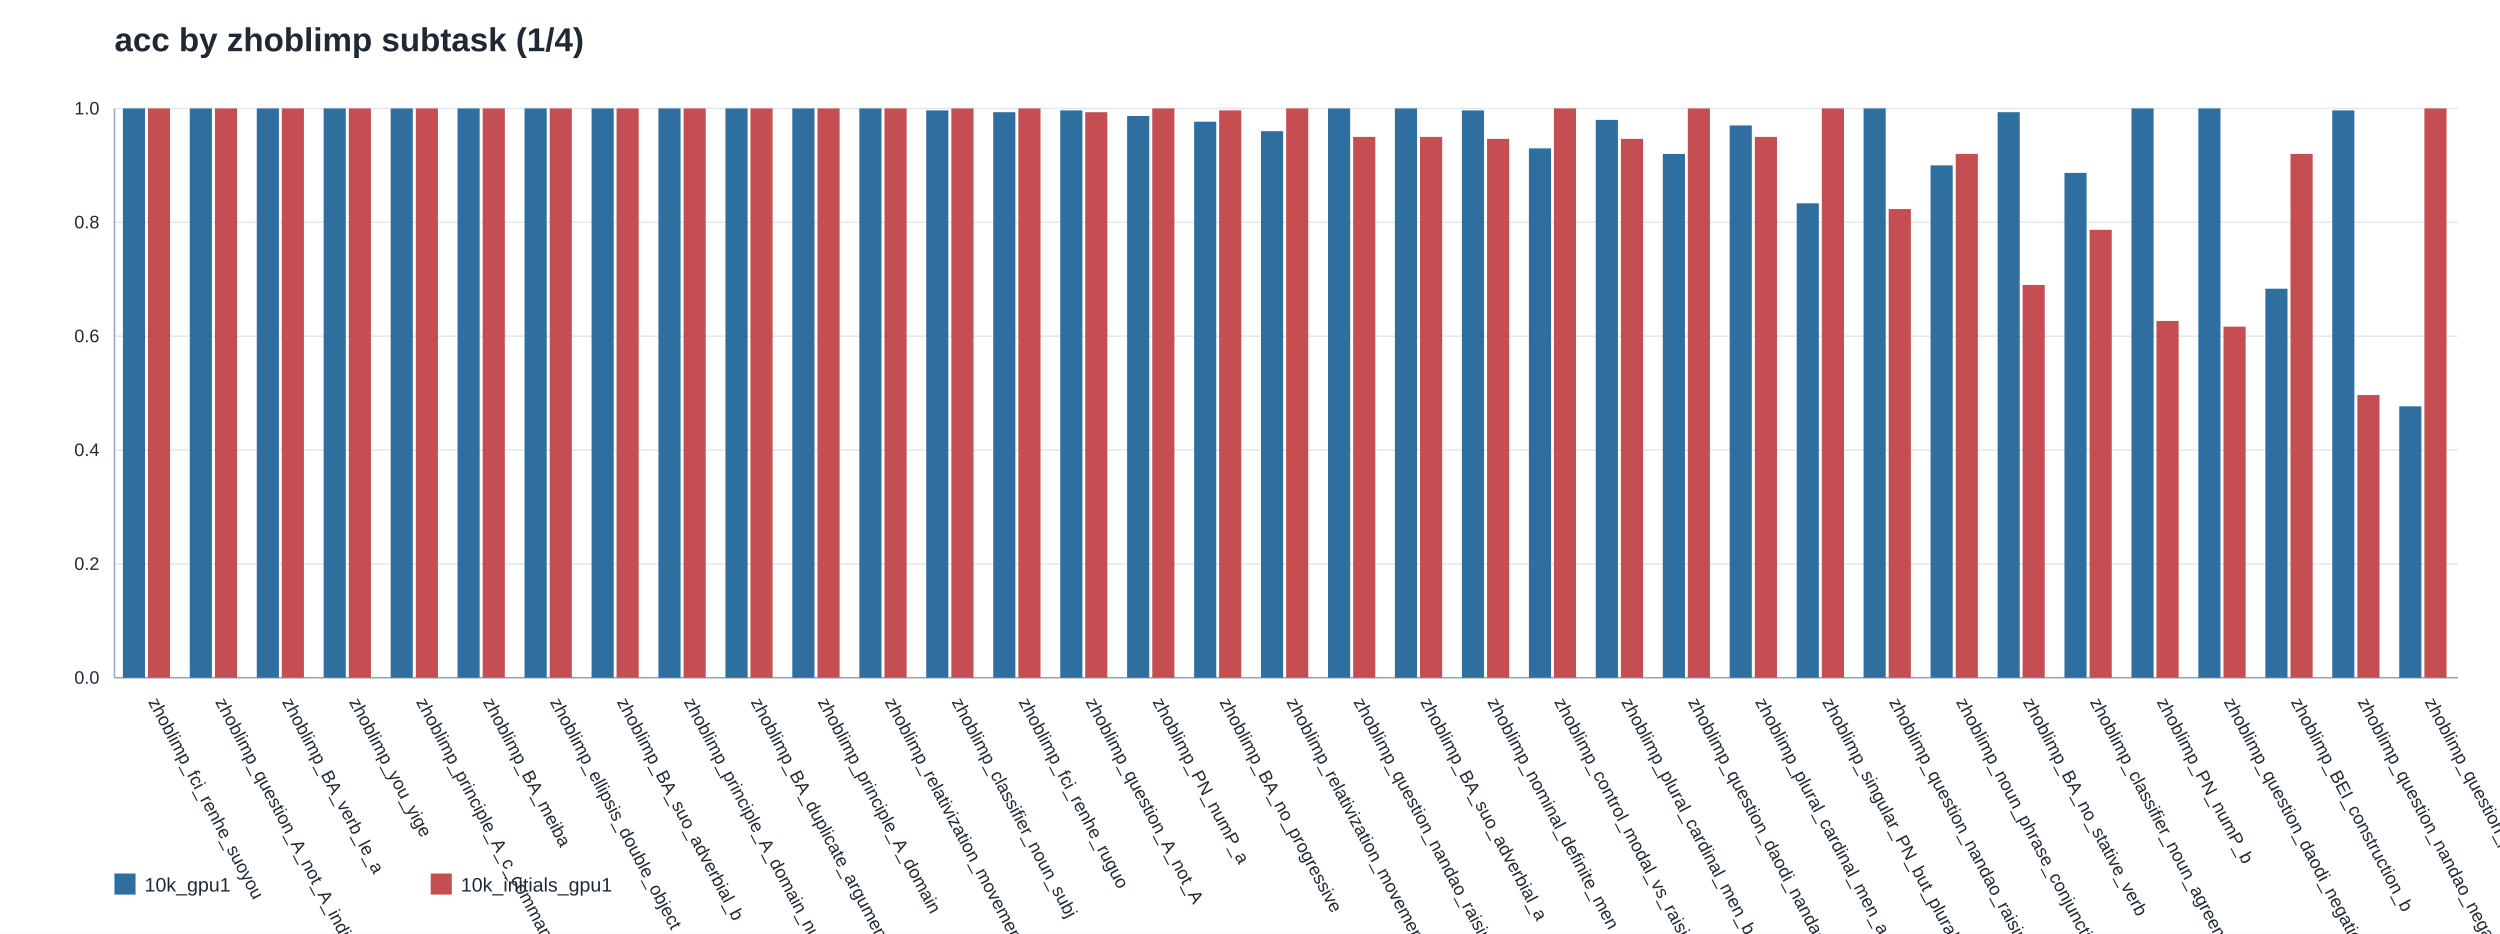
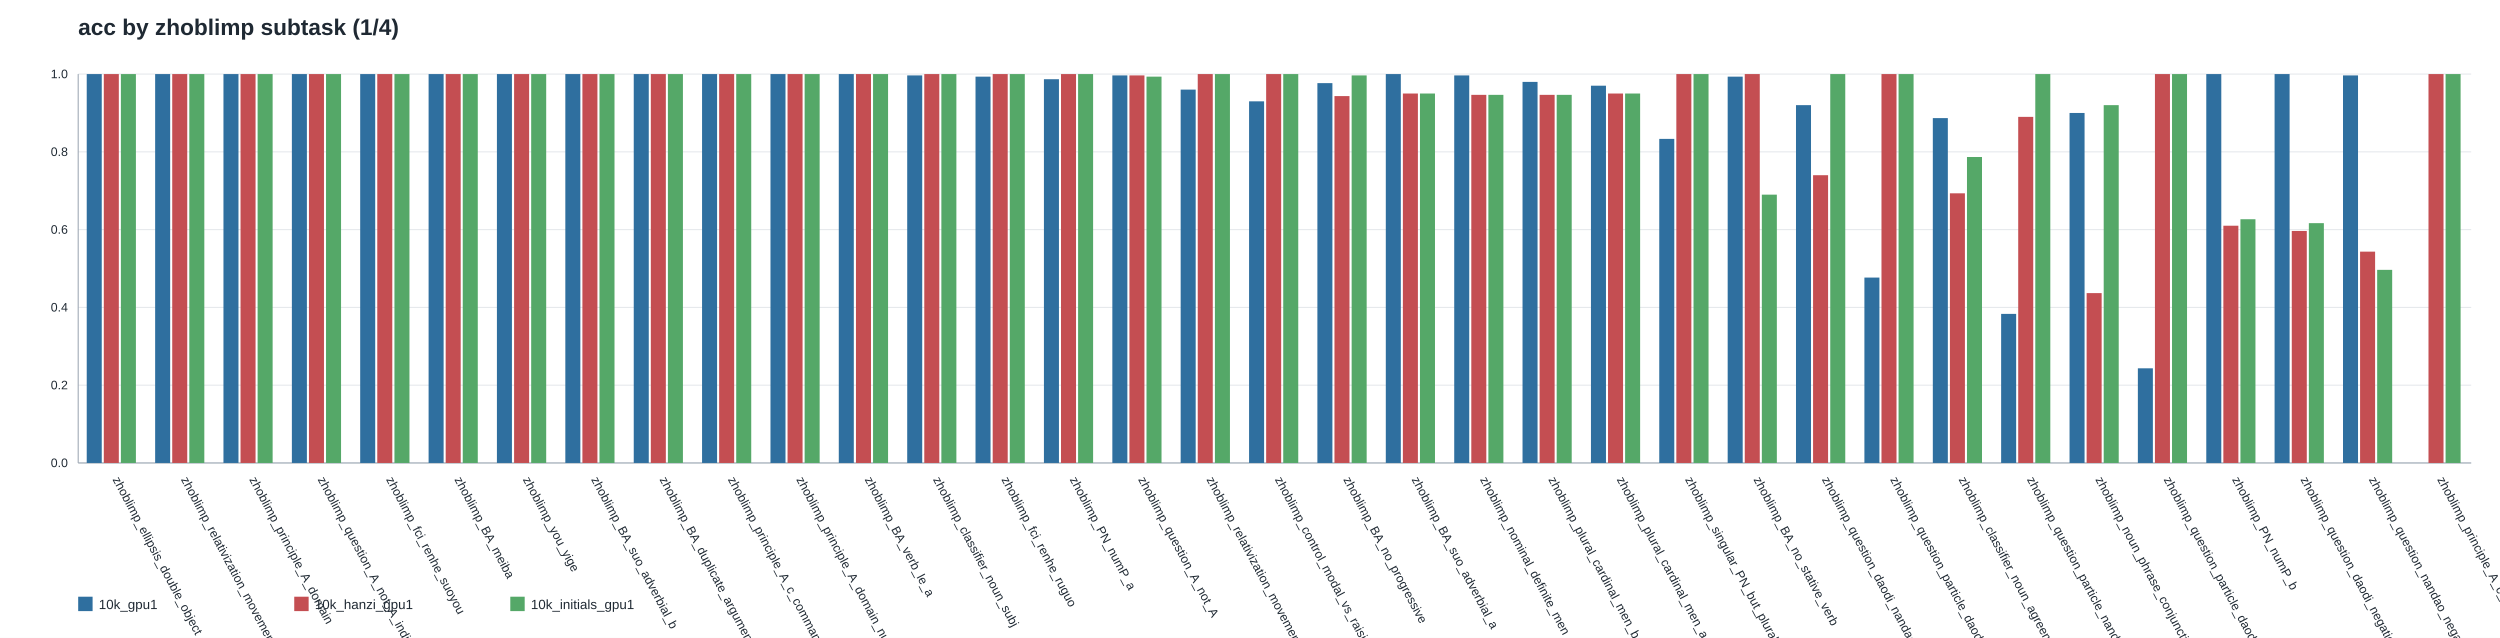
- <svg xmlns="http://www.w3.org/2000/svg" width="1660" height="620" viewBox="0 0 1660 620">
+ <svg xmlns="http://www.w3.org/2000/svg" width="2430" height="620" viewBox="0 0 2430 620">
  <style>text{font-family:Arial,sans-serif;fill:#1f2933}.axis{stroke:#9aa5b1;stroke-width:1}.grid{stroke:#e4e7eb;stroke-width:1}.label{font-size:12px}.title{font-size:22px;font-weight:700}.legend{font-size:13px}</style>
-   <rect width="1660" height="620" fill="#ffffff" />
+   <rect width="2430" height="620" fill="#ffffff" />
  <text x="76" y="34" class="title">acc by zhoblimp subtask (1/4)</text>
-   <line x1="76" y1="450.0" x2="1632" y2="450.0" class="grid" />
+   <line x1="76" y1="450.0" x2="2402" y2="450.0" class="grid" />
  <text x="66" y="454.0" text-anchor="end" class="label">0.0</text>
-   <line x1="76" y1="374.4" x2="1632" y2="374.4" class="grid" />
+   <line x1="76" y1="374.4" x2="2402" y2="374.4" class="grid" />
  <text x="66" y="378.4" text-anchor="end" class="label">0.2</text>
-   <line x1="76" y1="298.8" x2="1632" y2="298.8" class="grid" />
+   <line x1="76" y1="298.8" x2="2402" y2="298.8" class="grid" />
  <text x="66" y="302.8" text-anchor="end" class="label">0.4</text>
-   <line x1="76" y1="223.2" x2="1632" y2="223.2" class="grid" />
+   <line x1="76" y1="223.2" x2="2402" y2="223.2" class="grid" />
  <text x="66" y="227.2" text-anchor="end" class="label">0.6</text>
-   <line x1="76" y1="147.6" x2="1632" y2="147.6" class="grid" />
+   <line x1="76" y1="147.6" x2="2402" y2="147.6" class="grid" />
  <text x="66" y="151.6" text-anchor="end" class="label">0.8</text>
-   <line x1="76" y1="72.0" x2="1632" y2="72.0" class="grid" />
+   <line x1="76" y1="72.0" x2="2402" y2="72.0" class="grid" />
  <text x="66" y="76.0" text-anchor="end" class="label">1.0</text>
  <line x1="76" y1="72" x2="76" y2="450" class="axis" />
-   <line x1="76" y1="450" x2="1632" y2="450" class="axis" />
-   <rect x="81.6" y="72.0" width="14.7" height="378.0" fill="#2f6f9f" />
-   <rect x="98.2" y="72.0" width="14.7" height="378.0" fill="#c44e52" />
-   <text x="98.2" y="466" transform="rotate(62 98.2 466)" class="label">zhoblimp_fci_renhe_suoyou</text>
-   <rect x="126.0" y="72.0" width="14.7" height="378.0" fill="#2f6f9f" />
-   <rect x="142.7" y="72.0" width="14.7" height="378.0" fill="#c44e52" />
-   <text x="142.7" y="466" transform="rotate(62 142.7 466)" class="label">zhoblimp_question_A_not_A_indirect</text>
-   <rect x="170.5" y="72.0" width="14.7" height="378.0" fill="#2f6f9f" />
-   <rect x="187.1" y="72.0" width="14.7" height="378.0" fill="#c44e52" />
-   <text x="187.1" y="466" transform="rotate(62 187.1 466)" class="label">zhoblimp_BA_verb_le_a</text>
-   <rect x="214.9" y="72.0" width="14.7" height="378.0" fill="#2f6f9f" />
-   <rect x="231.6" y="72.0" width="14.7" height="378.0" fill="#c44e52" />
-   <text x="231.6" y="466" transform="rotate(62 231.6 466)" class="label">zhoblimp_you_yige</text>
-   <rect x="259.4" y="72.0" width="14.7" height="378.0" fill="#2f6f9f" />
-   <rect x="276.1" y="72.0" width="14.7" height="378.0" fill="#c44e52" />
-   <text x="276.1" y="466" transform="rotate(62 276.1 466)" class="label">zhoblimp_principle_A_c_command</text>
-   <rect x="303.8" y="72.0" width="14.7" height="378.0" fill="#2f6f9f" />
-   <rect x="320.5" y="72.0" width="14.7" height="378.0" fill="#c44e52" />
-   <text x="320.5" y="466" transform="rotate(62 320.5 466)" class="label">zhoblimp_BA_meiba</text>
-   <rect x="348.3" y="72.0" width="14.7" height="378.0" fill="#2f6f9f" />
-   <rect x="365.0" y="72.0" width="14.7" height="378.0" fill="#c44e52" />
-   <text x="365.0" y="466" transform="rotate(62 365.0 466)" class="label">zhoblimp_ellipsis_double_object</text>
-   <rect x="392.8" y="72.0" width="14.7" height="378.0" fill="#2f6f9f" />
-   <rect x="409.4" y="72.0" width="14.7" height="378.0" fill="#c44e52" />
-   <text x="409.4" y="466" transform="rotate(62 409.4 466)" class="label">zhoblimp_BA_suo_adverbial_b</text>
-   <rect x="437.2" y="72.0" width="14.7" height="378.0" fill="#2f6f9f" />
-   <rect x="453.9" y="72.0" width="14.7" height="378.0" fill="#c44e52" />
-   <text x="453.9" y="466" transform="rotate(62 453.9 466)" class="label">zhoblimp_principle_A_domain_number</text>
-   <rect x="481.7" y="72.0" width="14.7" height="378.0" fill="#2f6f9f" />
-   <rect x="498.3" y="72.0" width="14.7" height="378.0" fill="#c44e52" />
-   <text x="498.3" y="466" transform="rotate(62 498.3 466)" class="label">zhoblimp_BA_duplicate_argument</text>
-   <rect x="526.1" y="72.0" width="14.7" height="378.0" fill="#2f6f9f" />
-   <rect x="542.8" y="72.0" width="14.7" height="378.0" fill="#c44e52" />
-   <text x="542.8" y="466" transform="rotate(62 542.8 466)" class="label">zhoblimp_principle_A_domain</text>
-   <rect x="570.6" y="72.0" width="14.7" height="378.0" fill="#2f6f9f" />
-   <rect x="587.3" y="72.0" width="14.7" height="378.0" fill="#c44e52" />
-   <text x="587.3" y="466" transform="rotate(62 587.3 466)" class="label">zhoblimp_relativization_movement_...</text>
-   <rect x="615.0" y="73.3" width="14.7" height="376.7" fill="#2f6f9f" />
-   <rect x="631.7" y="72.0" width="14.7" height="378.0" fill="#c44e52" />
-   <text x="631.7" y="466" transform="rotate(62 631.7 466)" class="label">zhoblimp_classifier_noun_subj</text>
-   <rect x="659.5" y="74.5" width="14.7" height="375.5" fill="#2f6f9f" />
-   <rect x="676.2" y="72.0" width="14.7" height="378.0" fill="#c44e52" />
-   <text x="676.2" y="466" transform="rotate(62 676.2 466)" class="label">zhoblimp_fci_renhe_ruguo</text>
-   <rect x="704.0" y="73.3" width="14.7" height="376.7" fill="#2f6f9f" />
-   <rect x="720.6" y="74.5" width="14.7" height="375.5" fill="#c44e52" />
-   <text x="720.6" y="466" transform="rotate(62 720.6 466)" class="label">zhoblimp_question_A_not_A</text>
-   <rect x="748.4" y="77.0" width="14.7" height="373.0" fill="#2f6f9f" />
-   <rect x="765.1" y="72.0" width="14.7" height="378.0" fill="#c44e52" />
-   <text x="765.1" y="466" transform="rotate(62 765.1 466)" class="label">zhoblimp_PN_numP_a</text>
-   <rect x="792.9" y="80.8" width="14.7" height="369.2" fill="#2f6f9f" />
-   <rect x="809.5" y="73.3" width="14.7" height="376.7" fill="#c44e52" />
-   <text x="809.5" y="466" transform="rotate(62 809.5 466)" class="label">zhoblimp_BA_no_progressive</text>
-   <rect x="837.3" y="87.1" width="14.7" height="362.9" fill="#2f6f9f" />
-   <rect x="854.0" y="72.0" width="14.7" height="378.0" fill="#c44e52" />
-   <text x="854.0" y="466" transform="rotate(62 854.0 466)" class="label">zhoblimp_relativization_movement_...</text>
-   <rect x="881.8" y="72.0" width="14.7" height="378.0" fill="#2f6f9f" />
-   <rect x="898.5" y="90.9" width="14.7" height="359.1" fill="#c44e52" />
-   <text x="898.5" y="466" transform="rotate(62 898.5 466)" class="label">zhoblimp_question_nandao_raising_...</text>
-   <rect x="926.2" y="72.0" width="14.7" height="378.0" fill="#2f6f9f" />
-   <rect x="942.9" y="90.9" width="14.7" height="359.1" fill="#c44e52" />
-   <text x="942.9" y="466" transform="rotate(62 942.9 466)" class="label">zhoblimp_BA_suo_adverbial_a</text>
-   <rect x="970.7" y="73.3" width="14.7" height="376.7" fill="#2f6f9f" />
-   <rect x="987.4" y="92.2" width="14.7" height="357.8" fill="#c44e52" />
-   <text x="987.4" y="466" transform="rotate(62 987.4 466)" class="label">zhoblimp_nominal_definite_men</text>
-   <rect x="1015.2" y="98.5" width="14.7" height="351.5" fill="#2f6f9f" />
-   <rect x="1031.8" y="72.0" width="14.7" height="378.0" fill="#c44e52" />
-   <text x="1031.8" y="466" transform="rotate(62 1031.8 466)" class="label">zhoblimp_control_modal_vs_raising...</text>
-   <rect x="1059.6" y="79.6" width="14.7" height="370.4" fill="#2f6f9f" />
-   <rect x="1076.3" y="92.2" width="14.7" height="357.8" fill="#c44e52" />
-   <text x="1076.3" y="466" transform="rotate(62 1076.3 466)" class="label">zhoblimp_plural_cardinal_men_b</text>
-   <rect x="1104.1" y="102.2" width="14.7" height="347.8" fill="#2f6f9f" />
-   <rect x="1120.7" y="72.0" width="14.7" height="378.0" fill="#c44e52" />
-   <text x="1120.7" y="466" transform="rotate(62 1120.7 466)" class="label">zhoblimp_question_daodi_nandao_1</text>
-   <rect x="1148.5" y="83.3" width="14.7" height="366.7" fill="#2f6f9f" />
-   <rect x="1165.2" y="90.9" width="14.7" height="359.1" fill="#c44e52" />
-   <text x="1165.2" y="466" transform="rotate(62 1165.2 466)" class="label">zhoblimp_plural_cardinal_men_a</text>
-   <rect x="1193.0" y="135.0" width="14.7" height="315.0" fill="#2f6f9f" />
-   <rect x="1209.7" y="72.0" width="14.7" height="378.0" fill="#c44e52" />
-   <text x="1209.7" y="466" transform="rotate(62 1209.7 466)" class="label">zhoblimp_singular_PN_but_plural_p...</text>
-   <rect x="1237.4" y="72.0" width="14.7" height="378.0" fill="#2f6f9f" />
-   <rect x="1254.1" y="138.8" width="14.7" height="311.2" fill="#c44e52" />
-   <text x="1254.1" y="466" transform="rotate(62 1254.1 466)" class="label">zhoblimp_question_nandao_raising_...</text>
-   <rect x="1281.9" y="109.8" width="14.7" height="340.2" fill="#2f6f9f" />
-   <rect x="1298.6" y="102.2" width="14.7" height="347.8" fill="#c44e52" />
-   <text x="1298.6" y="466" transform="rotate(62 1298.6 466)" class="label">zhoblimp_noun_phrase_conjunction_...</text>
-   <rect x="1326.4" y="74.5" width="14.7" height="375.5" fill="#2f6f9f" />
-   <rect x="1343.0" y="189.2" width="14.7" height="260.8" fill="#c44e52" />
-   <text x="1343.0" y="466" transform="rotate(62 1343.0 466)" class="label">zhoblimp_BA_no_stative_verb</text>
-   <rect x="1370.8" y="114.8" width="14.7" height="335.2" fill="#2f6f9f" />
-   <rect x="1387.5" y="152.6" width="14.7" height="297.4" fill="#c44e52" />
-   <text x="1387.5" y="466" transform="rotate(62 1387.5 466)" class="label">zhoblimp_classifier_noun_agreement</text>
-   <rect x="1415.3" y="72.0" width="14.7" height="378.0" fill="#2f6f9f" />
-   <rect x="1431.9" y="213.1" width="14.7" height="236.9" fill="#c44e52" />
-   <text x="1431.9" y="466" transform="rotate(62 1431.9 466)" class="label">zhoblimp_PN_numP_b</text>
-   <rect x="1459.7" y="72.0" width="14.7" height="378.0" fill="#2f6f9f" />
-   <rect x="1476.4" y="216.9" width="14.7" height="233.1" fill="#c44e52" />
-   <text x="1476.4" y="466" transform="rotate(62 1476.4 466)" class="label">zhoblimp_question_daodi_negation</text>
-   <rect x="1504.2" y="191.7" width="14.7" height="258.3" fill="#2f6f9f" />
-   <rect x="1520.9" y="102.2" width="14.7" height="347.8" fill="#c44e52" />
-   <text x="1520.9" y="466" transform="rotate(62 1520.9 466)" class="label">zhoblimp_BEI_construction_b</text>
-   <rect x="1548.6" y="73.3" width="14.7" height="376.7" fill="#2f6f9f" />
-   <rect x="1565.3" y="262.3" width="14.7" height="187.7" fill="#c44e52" />
-   <text x="1565.3" y="466" transform="rotate(62 1565.3 466)" class="label">zhoblimp_question_nandao_negation</text>
-   <rect x="1593.1" y="269.8" width="14.7" height="180.2" fill="#2f6f9f" />
-   <rect x="1609.8" y="72.0" width="14.7" height="378.0" fill="#c44e52" />
-   <text x="1609.8" y="466" transform="rotate(62 1609.8 466)" class="label">zhoblimp_question_particle_daodi_...</text>
+   <line x1="76" y1="450" x2="2402" y2="450" class="axis" />
+   <rect x="84.3" y="72.0" width="14.6" height="378.0" fill="#2f6f9f" />
+   <rect x="100.9" y="72.0" width="14.6" height="378.0" fill="#c44e52" />
+   <rect x="117.5" y="72.0" width="14.6" height="378.0" fill="#55a868" />
+   <text x="109.2" y="466" transform="rotate(62 109.2 466)" class="label">zhoblimp_ellipsis_double_object</text>
+   <rect x="150.8" y="72.0" width="14.6" height="378.0" fill="#2f6f9f" />
+   <rect x="167.4" y="72.0" width="14.6" height="378.0" fill="#c44e52" />
+   <rect x="184.0" y="72.0" width="14.6" height="378.0" fill="#55a868" />
+   <text x="175.7" y="466" transform="rotate(62 175.7 466)" class="label">zhoblimp_relativization_movement_...</text>
+   <rect x="217.2" y="72.0" width="14.6" height="378.0" fill="#2f6f9f" />
+   <rect x="233.8" y="72.0" width="14.6" height="378.0" fill="#c44e52" />
+   <rect x="250.4" y="72.0" width="14.6" height="378.0" fill="#55a868" />
+   <text x="242.1" y="466" transform="rotate(62 242.1 466)" class="label">zhoblimp_principle_A_domain</text>
+   <rect x="283.7" y="72.0" width="14.6" height="378.0" fill="#2f6f9f" />
+   <rect x="300.3" y="72.0" width="14.6" height="378.0" fill="#c44e52" />
+   <rect x="316.9" y="72.0" width="14.6" height="378.0" fill="#55a868" />
+   <text x="308.6" y="466" transform="rotate(62 308.6 466)" class="label">zhoblimp_question_A_not_A_indirect</text>
+   <rect x="350.1" y="72.0" width="14.6" height="378.0" fill="#2f6f9f" />
+   <rect x="366.7" y="72.0" width="14.6" height="378.0" fill="#c44e52" />
+   <rect x="383.4" y="72.0" width="14.6" height="378.0" fill="#55a868" />
+   <text x="375.1" y="466" transform="rotate(62 375.1 466)" class="label">zhoblimp_fci_renhe_suoyou</text>
+   <rect x="416.6" y="72.0" width="14.6" height="378.0" fill="#2f6f9f" />
+   <rect x="433.2" y="72.0" width="14.6" height="378.0" fill="#c44e52" />
+   <rect x="449.8" y="72.0" width="14.6" height="378.0" fill="#55a868" />
+   <text x="441.5" y="466" transform="rotate(62 441.5 466)" class="label">zhoblimp_BA_meiba</text>
+   <rect x="483.0" y="72.0" width="14.6" height="378.0" fill="#2f6f9f" />
+   <rect x="499.7" y="72.0" width="14.6" height="378.0" fill="#c44e52" />
+   <rect x="516.3" y="72.0" width="14.6" height="378.0" fill="#55a868" />
+   <text x="508.0" y="466" transform="rotate(62 508.0 466)" class="label">zhoblimp_you_yige</text>
+   <rect x="549.5" y="72.0" width="14.6" height="378.0" fill="#2f6f9f" />
+   <rect x="566.1" y="72.0" width="14.6" height="378.0" fill="#c44e52" />
+   <rect x="582.7" y="72.0" width="14.6" height="378.0" fill="#55a868" />
+   <text x="574.4" y="466" transform="rotate(62 574.4 466)" class="label">zhoblimp_BA_suo_adverbial_b</text>
+   <rect x="616.0" y="72.0" width="14.6" height="378.0" fill="#2f6f9f" />
+   <rect x="632.6" y="72.0" width="14.6" height="378.0" fill="#c44e52" />
+   <rect x="649.2" y="72.0" width="14.6" height="378.0" fill="#55a868" />
+   <text x="640.9" y="466" transform="rotate(62 640.9 466)" class="label">zhoblimp_BA_duplicate_argument</text>
+   <rect x="682.4" y="72.0" width="14.6" height="378.0" fill="#2f6f9f" />
+   <rect x="699.0" y="72.0" width="14.6" height="378.0" fill="#c44e52" />
+   <rect x="715.6" y="72.0" width="14.6" height="378.0" fill="#55a868" />
+   <text x="707.3" y="466" transform="rotate(62 707.3 466)" class="label">zhoblimp_principle_A_c_command</text>
+   <rect x="748.9" y="72.0" width="14.6" height="378.0" fill="#2f6f9f" />
+   <rect x="765.5" y="72.0" width="14.6" height="378.0" fill="#c44e52" />
+   <rect x="782.1" y="72.0" width="14.6" height="378.0" fill="#55a868" />
+   <text x="773.8" y="466" transform="rotate(62 773.8 466)" class="label">zhoblimp_principle_A_domain_number</text>
+   <rect x="815.3" y="72.0" width="14.6" height="378.0" fill="#2f6f9f" />
+   <rect x="832.0" y="72.0" width="14.6" height="378.0" fill="#c44e52" />
+   <rect x="848.6" y="72.0" width="14.6" height="378.0" fill="#55a868" />
+   <text x="840.3" y="466" transform="rotate(62 840.3 466)" class="label">zhoblimp_BA_verb_le_a</text>
+   <rect x="881.8" y="73.3" width="14.6" height="376.7" fill="#2f6f9f" />
+   <rect x="898.4" y="72.0" width="14.6" height="378.0" fill="#c44e52" />
+   <rect x="915.0" y="72.0" width="14.6" height="378.0" fill="#55a868" />
+   <text x="906.7" y="466" transform="rotate(62 906.7 466)" class="label">zhoblimp_classifier_noun_subj</text>
+   <rect x="948.2" y="74.5" width="14.6" height="375.5" fill="#2f6f9f" />
+   <rect x="964.9" y="72.0" width="14.6" height="378.0" fill="#c44e52" />
+   <rect x="981.5" y="72.0" width="14.6" height="378.0" fill="#55a868" />
+   <text x="973.2" y="466" transform="rotate(62 973.2 466)" class="label">zhoblimp_fci_renhe_ruguo</text>
+   <rect x="1014.7" y="77.0" width="14.6" height="373.0" fill="#2f6f9f" />
+   <rect x="1031.3" y="72.0" width="14.6" height="378.0" fill="#c44e52" />
+   <rect x="1047.9" y="72.0" width="14.6" height="378.0" fill="#55a868" />
+   <text x="1039.6" y="466" transform="rotate(62 1039.6 466)" class="label">zhoblimp_PN_numP_a</text>
+   <rect x="1081.2" y="73.3" width="14.6" height="376.7" fill="#2f6f9f" />
+   <rect x="1097.8" y="73.3" width="14.6" height="376.7" fill="#c44e52" />
+   <rect x="1114.4" y="74.5" width="14.6" height="375.5" fill="#55a868" />
+   <text x="1106.1" y="466" transform="rotate(62 1106.1 466)" class="label">zhoblimp_question_A_not_A</text>
+   <rect x="1147.6" y="87.1" width="14.6" height="362.9" fill="#2f6f9f" />
+   <rect x="1164.2" y="72.0" width="14.6" height="378.0" fill="#c44e52" />
+   <rect x="1180.9" y="72.0" width="14.6" height="378.0" fill="#55a868" />
+   <text x="1172.5" y="466" transform="rotate(62 1172.5 466)" class="label">zhoblimp_relativization_movement_...</text>
+   <rect x="1214.1" y="98.5" width="14.6" height="351.5" fill="#2f6f9f" />
+   <rect x="1230.7" y="72.0" width="14.6" height="378.0" fill="#c44e52" />
+   <rect x="1247.3" y="72.0" width="14.6" height="378.0" fill="#55a868" />
+   <text x="1239.0" y="466" transform="rotate(62 1239.0 466)" class="label">zhoblimp_control_modal_vs_raising...</text>
+   <rect x="1280.5" y="80.8" width="14.6" height="369.2" fill="#2f6f9f" />
+   <rect x="1297.1" y="93.4" width="14.6" height="356.6" fill="#c44e52" />
+   <rect x="1313.8" y="73.3" width="14.6" height="376.7" fill="#55a868" />
+   <text x="1305.5" y="466" transform="rotate(62 1305.5 466)" class="label">zhoblimp_BA_no_progressive</text>
+   <rect x="1347.0" y="72.0" width="14.6" height="378.0" fill="#2f6f9f" />
+   <rect x="1363.6" y="90.9" width="14.6" height="359.1" fill="#c44e52" />
+   <rect x="1380.2" y="90.9" width="14.6" height="359.1" fill="#55a868" />
+   <text x="1371.9" y="466" transform="rotate(62 1371.9 466)" class="label">zhoblimp_BA_suo_adverbial_a</text>
+   <rect x="1413.5" y="73.3" width="14.6" height="376.7" fill="#2f6f9f" />
+   <rect x="1430.1" y="92.2" width="14.6" height="357.8" fill="#c44e52" />
+   <rect x="1446.7" y="92.2" width="14.6" height="357.8" fill="#55a868" />
+   <text x="1438.4" y="466" transform="rotate(62 1438.4 466)" class="label">zhoblimp_nominal_definite_men</text>
+   <rect x="1479.9" y="79.6" width="14.6" height="370.4" fill="#2f6f9f" />
+   <rect x="1496.5" y="92.2" width="14.6" height="357.8" fill="#c44e52" />
+   <rect x="1513.1" y="92.2" width="14.6" height="357.8" fill="#55a868" />
+   <text x="1504.8" y="466" transform="rotate(62 1504.8 466)" class="label">zhoblimp_plural_cardinal_men_b</text>
+   <rect x="1546.4" y="83.3" width="14.6" height="366.7" fill="#2f6f9f" />
+   <rect x="1563.0" y="90.9" width="14.6" height="359.1" fill="#c44e52" />
+   <rect x="1579.6" y="90.9" width="14.6" height="359.1" fill="#55a868" />
+   <text x="1571.3" y="466" transform="rotate(62 1571.3 466)" class="label">zhoblimp_plural_cardinal_men_a</text>
+   <rect x="1612.8" y="135.0" width="14.6" height="315.0" fill="#2f6f9f" />
+   <rect x="1629.4" y="72.0" width="14.6" height="378.0" fill="#c44e52" />
+   <rect x="1646.1" y="72.0" width="14.6" height="378.0" fill="#55a868" />
+   <text x="1637.7" y="466" transform="rotate(62 1637.7 466)" class="label">zhoblimp_singular_PN_but_plural_p...</text>
+   <rect x="1679.3" y="74.5" width="14.6" height="375.5" fill="#2f6f9f" />
+   <rect x="1695.9" y="72.0" width="14.6" height="378.0" fill="#c44e52" />
+   <rect x="1712.5" y="189.2" width="14.6" height="260.8" fill="#55a868" />
+   <text x="1704.2" y="466" transform="rotate(62 1704.2 466)" class="label">zhoblimp_BA_no_stative_verb</text>
+   <rect x="1745.7" y="102.2" width="14.6" height="347.8" fill="#2f6f9f" />
+   <rect x="1762.3" y="170.3" width="14.6" height="279.7" fill="#c44e52" />
+   <rect x="1779.0" y="72.0" width="14.6" height="378.0" fill="#55a868" />
+   <text x="1770.7" y="466" transform="rotate(62 1770.7 466)" class="label">zhoblimp_question_daodi_nandao_1</text>
+   <rect x="1812.2" y="269.8" width="14.6" height="180.2" fill="#2f6f9f" />
+   <rect x="1828.8" y="72.0" width="14.6" height="378.0" fill="#c44e52" />
+   <rect x="1845.4" y="72.0" width="14.6" height="378.0" fill="#55a868" />
+   <text x="1837.1" y="466" transform="rotate(62 1837.1 466)" class="label">zhoblimp_question_particle_daodi_...</text>
+   <rect x="1878.7" y="114.8" width="14.6" height="335.2" fill="#2f6f9f" />
+   <rect x="1895.3" y="187.9" width="14.6" height="262.1" fill="#c44e52" />
+   <rect x="1911.9" y="152.6" width="14.6" height="297.4" fill="#55a868" />
+   <text x="1903.6" y="466" transform="rotate(62 1903.6 466)" class="label">zhoblimp_classifier_noun_agreement</text>
+   <rect x="1945.1" y="305.1" width="14.6" height="144.9" fill="#2f6f9f" />
+   <rect x="1961.7" y="113.6" width="14.6" height="336.4" fill="#c44e52" />
+   <rect x="1978.3" y="72.0" width="14.6" height="378.0" fill="#55a868" />
+   <text x="1970.0" y="466" transform="rotate(62 1970.0 466)" class="label">zhoblimp_question_particle_nandao</text>
+   <rect x="2011.6" y="109.8" width="14.6" height="340.2" fill="#2f6f9f" />
+   <rect x="2028.2" y="284.9" width="14.6" height="165.1" fill="#c44e52" />
+   <rect x="2044.8" y="102.2" width="14.6" height="347.8" fill="#55a868" />
+   <text x="2036.5" y="466" transform="rotate(62 2036.5 466)" class="label">zhoblimp_noun_phrase_conjunction_...</text>
+   <rect x="2078.0" y="358.0" width="14.6" height="92.0" fill="#2f6f9f" />
+   <rect x="2094.6" y="72.0" width="14.6" height="378.0" fill="#c44e52" />
+   <rect x="2111.2" y="72.0" width="14.6" height="378.0" fill="#55a868" />
+   <text x="2102.9" y="466" transform="rotate(62 2102.9 466)" class="label">zhoblimp_question_particle_daodi_...</text>
+   <rect x="2144.5" y="72.0" width="14.6" height="378.0" fill="#2f6f9f" />
+   <rect x="2161.1" y="219.4" width="14.6" height="230.6" fill="#c44e52" />
+   <rect x="2177.7" y="213.1" width="14.6" height="236.9" fill="#55a868" />
+   <text x="2169.4" y="466" transform="rotate(62 2169.4 466)" class="label">zhoblimp_PN_numP_b</text>
+   <rect x="2210.9" y="72.0" width="14.6" height="378.0" fill="#2f6f9f" />
+   <rect x="2227.6" y="224.5" width="14.6" height="225.5" fill="#c44e52" />
+   <rect x="2244.2" y="216.9" width="14.6" height="233.1" fill="#55a868" />
+   <text x="2235.9" y="466" transform="rotate(62 2235.9 466)" class="label">zhoblimp_question_daodi_negation</text>
+   <rect x="2277.4" y="73.3" width="14.6" height="376.7" fill="#2f6f9f" />
+   <rect x="2294.0" y="244.6" width="14.6" height="205.4" fill="#c44e52" />
+   <rect x="2310.6" y="262.3" width="14.6" height="187.7" fill="#55a868" />
+   <text x="2302.3" y="466" transform="rotate(62 2302.3 466)" class="label">zhoblimp_question_nandao_negation</text>
+   <rect x="2343.8" y="450.0" width="14.6" height="0.0" fill="#2f6f9f" />
+   <rect x="2360.5" y="72.0" width="14.6" height="378.0" fill="#c44e52" />
+   <rect x="2377.1" y="72.0" width="14.6" height="378.0" fill="#55a868" />
+   <text x="2368.8" y="466" transform="rotate(62 2368.8 466)" class="label">zhoblimp_principle_A_c_command_nu...</text>
  <rect x="76" y="580" width="14" height="14" fill="#2f6f9f" />
  <text x="96" y="592" class="legend">10k_gpu1</text>
  <rect x="286" y="580" width="14" height="14" fill="#c44e52" />
-   <text x="306" y="592" class="legend">10k_initials_gpu1</text>
+   <text x="306" y="592" class="legend">10k_hanzi_gpu1</text>
+   <rect x="496" y="580" width="14" height="14" fill="#55a868" />
+   <text x="516" y="592" class="legend">10k_initials_gpu1</text>
</svg>
